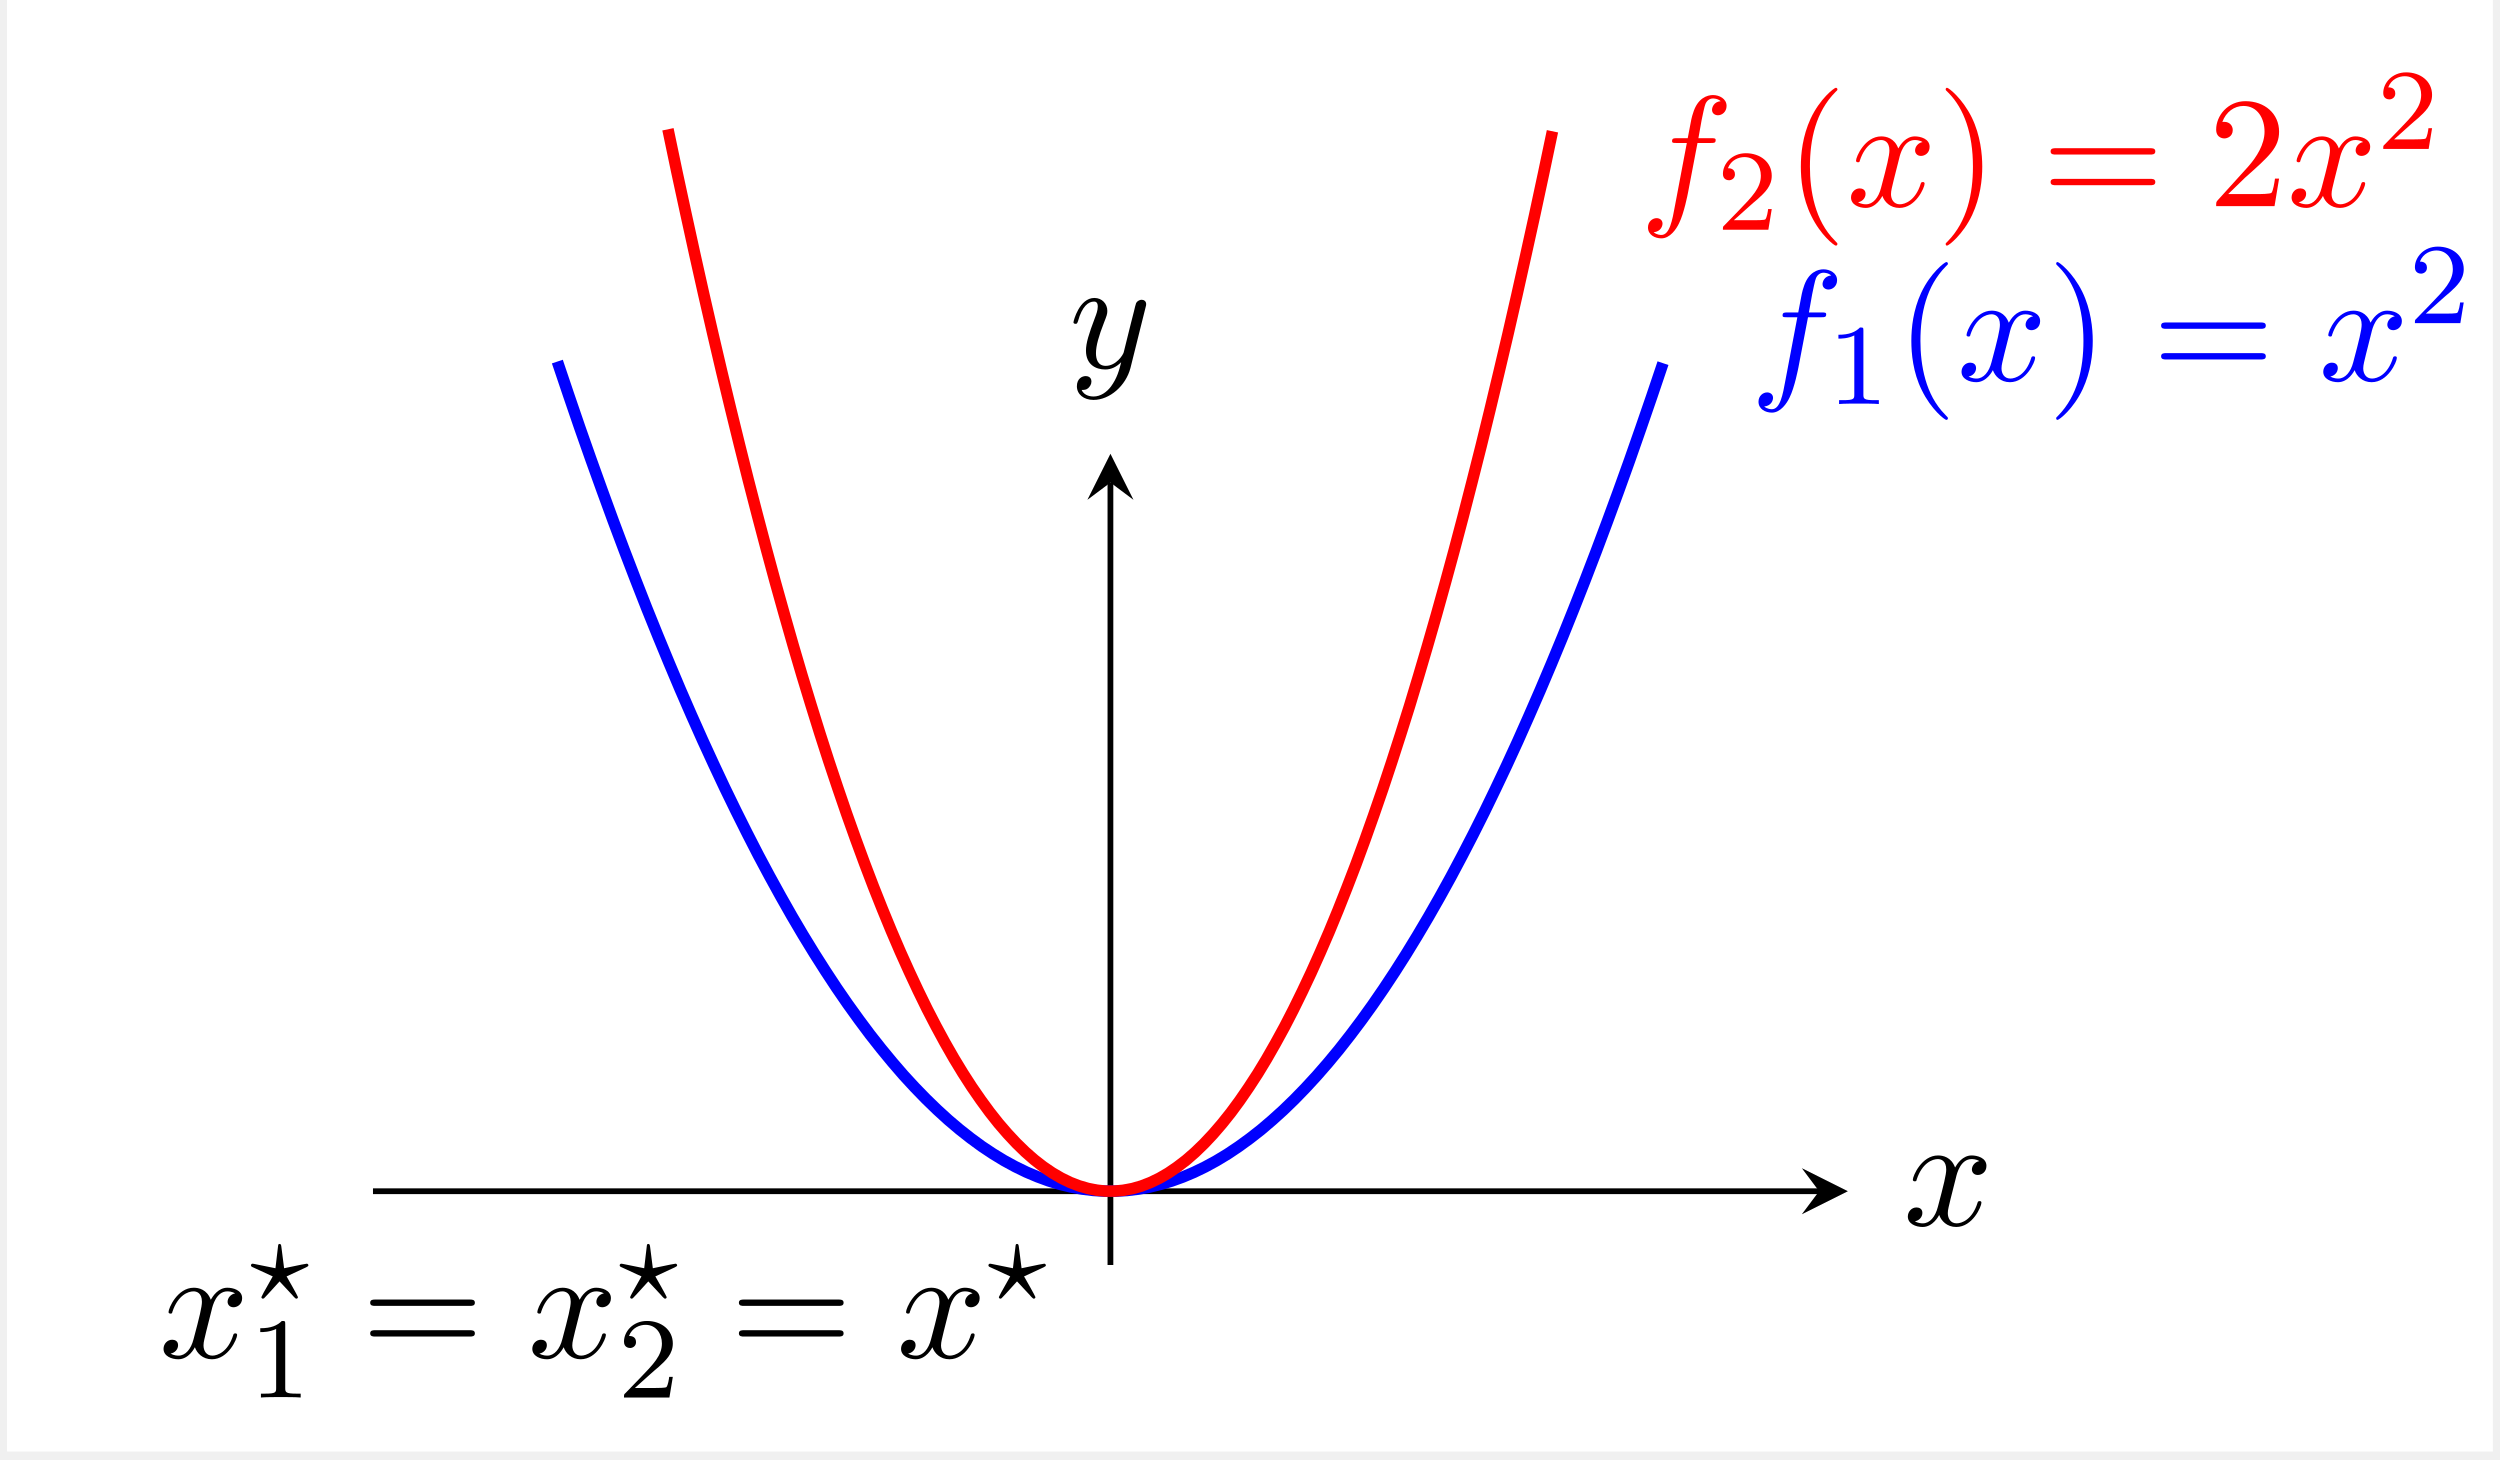
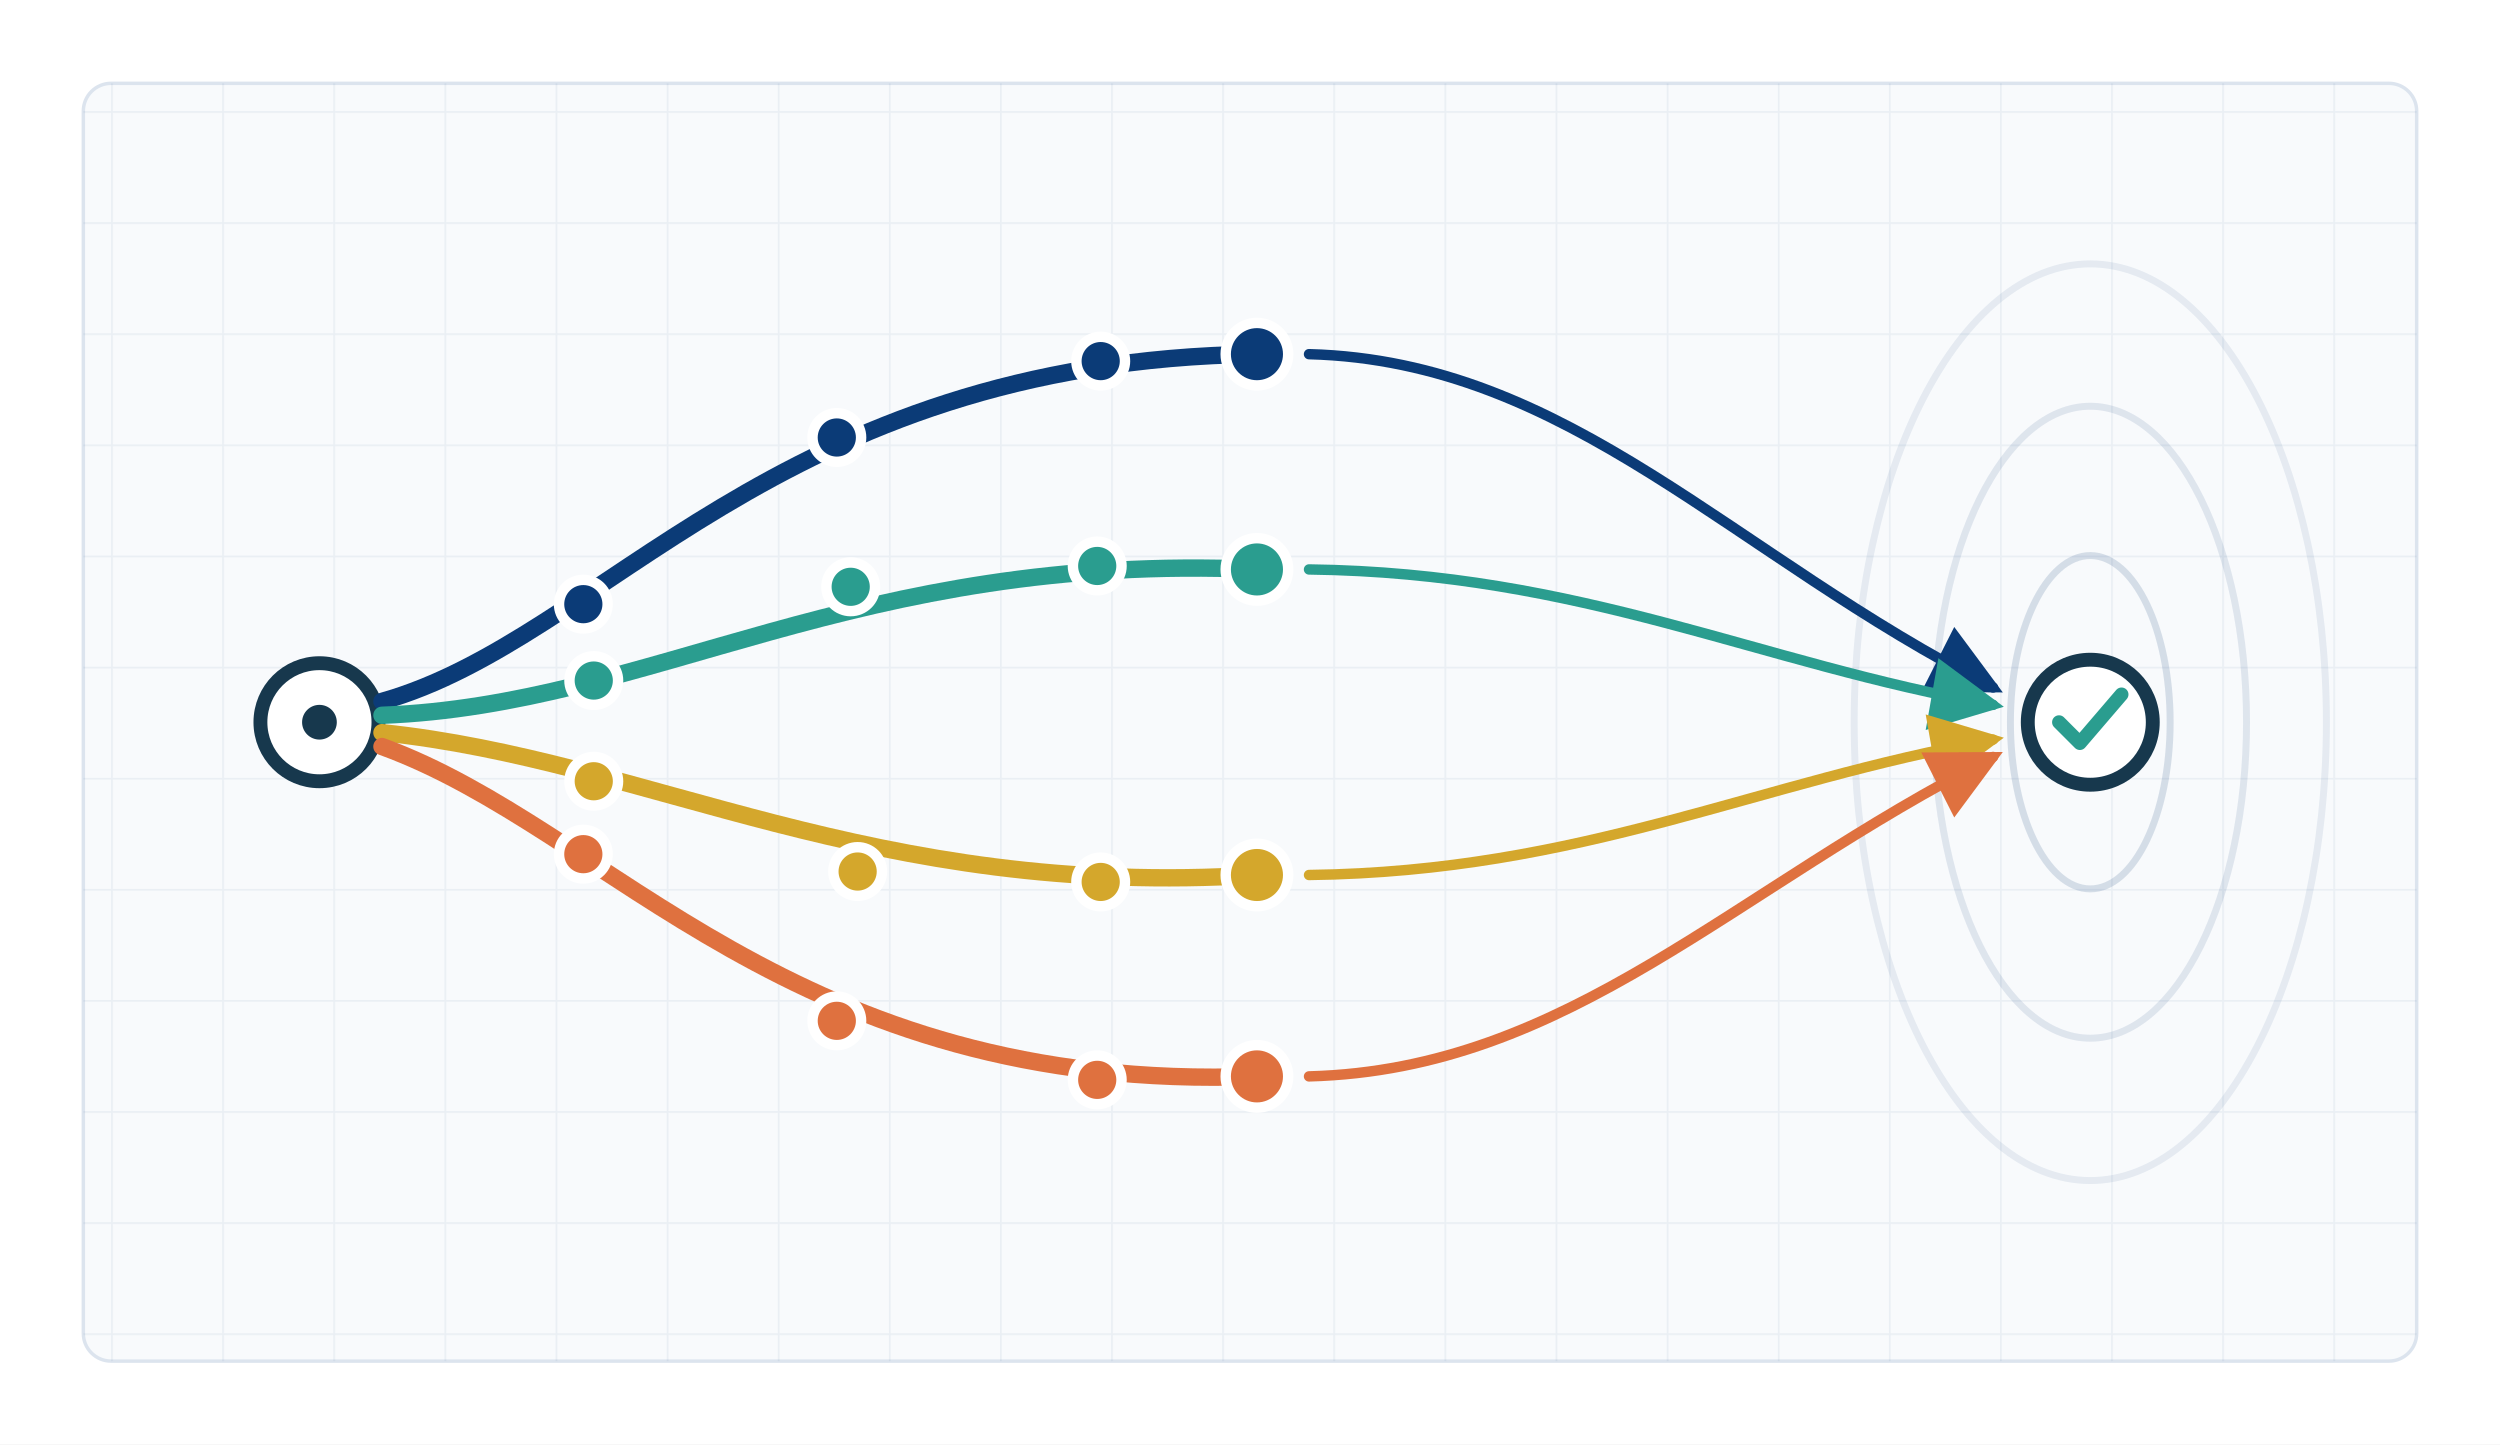
- <svg xmlns="http://www.w3.org/2000/svg" xmlns:xlink="http://www.w3.org/1999/xlink" width="171.993pt" height="100.428pt" viewBox="0 0 171.993 100.428">
+ <svg xmlns="http://www.w3.org/2000/svg" viewBox="0 0 720 416" role="img" aria-labelledby="title desc">
  <defs>
-     <g>
-       <g id="glyph-0-0">
-         <path d="M 5.375 -1.547 C 5.375 -1.656 5.281 -1.656 5.25 -1.656 C 5.156 -1.656 5.125 -1.609 5.109 -1.547 C 4.75 -0.375 4.016 -0.125 3.672 -0.125 C 3.25 -0.125 3.062 -0.469 3.062 -0.828 C 3.062 -1.078 3.141 -1.312 3.25 -1.797 L 3.625 -3.281 C 3.688 -3.562 3.938 -4.547 4.703 -4.547 C 4.75 -4.547 5.016 -4.547 5.234 -4.406 C 4.938 -4.359 4.719 -4.094 4.719 -3.828 C 4.719 -3.656 4.844 -3.453 5.125 -3.453 C 5.375 -3.453 5.719 -3.641 5.719 -4.078 C 5.719 -4.641 5.078 -4.797 4.703 -4.797 C 4.078 -4.797 3.703 -4.219 3.562 -3.969 C 3.297 -4.688 2.719 -4.797 2.391 -4.797 C 1.266 -4.797 0.656 -3.391 0.656 -3.125 C 0.656 -3.016 0.781 -3.016 0.781 -3.016 C 0.875 -3.016 0.906 -3.031 0.922 -3.141 C 1.297 -4.281 2 -4.547 2.375 -4.547 C 2.578 -4.547 2.953 -4.453 2.953 -3.828 C 2.953 -3.484 2.781 -2.766 2.375 -1.25 C 2.203 -0.578 1.828 -0.125 1.344 -0.125 C 1.281 -0.125 1.031 -0.125 0.797 -0.266 C 1.078 -0.312 1.312 -0.547 1.312 -0.844 C 1.312 -1.141 1.078 -1.219 0.906 -1.219 C 0.578 -1.219 0.312 -0.938 0.312 -0.594 C 0.312 -0.094 0.859 0.125 1.328 0.125 C 2.047 0.125 2.438 -0.641 2.469 -0.703 C 2.609 -0.297 3 0.125 3.641 0.125 C 4.766 0.125 5.375 -1.281 5.375 -1.547 Z M 5.375 -1.547 " />
-       </g>
-       <g id="glyph-0-1">
-         <path d="M 5.266 -4.125 C 5.312 -4.281 5.312 -4.312 5.312 -4.375 C 5.312 -4.578 5.156 -4.672 5 -4.672 C 4.891 -4.672 4.719 -4.609 4.625 -4.453 C 4.594 -4.391 4.516 -4.062 4.469 -3.859 L 4.25 -3 L 3.766 -1.047 C 3.719 -0.875 3.25 -0.125 2.531 -0.125 C 1.984 -0.125 1.859 -0.594 1.859 -1 C 1.859 -1.5 2.047 -2.172 2.422 -3.125 C 2.594 -3.562 2.641 -3.688 2.641 -3.906 C 2.641 -4.391 2.281 -4.797 1.75 -4.797 C 0.719 -4.797 0.312 -3.219 0.312 -3.125 C 0.312 -3.016 0.438 -3.016 0.438 -3.016 C 0.547 -3.016 0.562 -3.031 0.625 -3.203 C 0.906 -4.234 1.344 -4.547 1.719 -4.547 C 1.797 -4.547 1.984 -4.547 1.984 -4.203 C 1.984 -3.938 1.875 -3.656 1.797 -3.453 C 1.359 -2.297 1.172 -1.688 1.172 -1.172 C 1.172 -0.203 1.859 0.125 2.5 0.125 C 2.922 0.125 3.281 -0.062 3.594 -0.375 C 3.453 0.188 3.312 0.719 2.891 1.297 C 2.609 1.672 2.188 1.984 1.688 1.984 C 1.547 1.984 1.047 1.953 0.875 1.531 C 1.047 1.531 1.188 1.531 1.328 1.406 C 1.438 1.297 1.547 1.156 1.547 0.953 C 1.547 0.625 1.266 0.578 1.156 0.578 C 0.906 0.578 0.547 0.75 0.547 1.281 C 0.547 1.828 1.016 2.219 1.688 2.219 C 2.812 2.219 3.922 1.234 4.234 0.016 Z M 5.266 -4.125 " />
-       </g>
-       <g id="glyph-0-2">
-         <path d="M 5.984 -6.891 C 5.984 -7.391 5.484 -7.641 5.047 -7.641 C 4.672 -7.641 3.984 -7.453 3.672 -6.375 C 3.594 -6.141 3.562 -6.047 3.312 -4.672 L 2.562 -4.672 C 2.359 -4.672 2.234 -4.672 2.234 -4.469 C 2.234 -4.344 2.328 -4.344 2.531 -4.344 L 3.25 -4.344 L 2.438 -0.047 C 2.25 1 2.062 1.984 1.5 1.984 C 1.453 1.984 1.188 1.984 0.969 1.797 C 1.469 1.75 1.578 1.359 1.578 1.203 C 1.578 0.953 1.375 0.828 1.172 0.828 C 0.891 0.828 0.578 1.062 0.578 1.469 C 0.578 1.969 1.047 2.219 1.5 2.219 C 2.094 2.219 2.531 1.578 2.719 1.172 C 3.062 0.484 3.312 -0.828 3.328 -0.906 L 3.984 -4.344 L 4.906 -4.344 C 5.125 -4.344 5.234 -4.344 5.234 -4.547 C 5.234 -4.672 5.125 -4.672 4.938 -4.672 L 4.047 -4.672 C 4.156 -5.297 4.156 -5.281 4.266 -5.906 C 4.312 -6.141 4.469 -6.906 4.531 -7.031 C 4.625 -7.25 4.812 -7.406 5.047 -7.406 C 5.078 -7.406 5.375 -7.406 5.578 -7.219 C 5.094 -7.172 4.984 -6.781 4.984 -6.625 C 4.984 -6.375 5.188 -6.25 5.391 -6.25 C 5.672 -6.25 5.984 -6.484 5.984 -6.891 Z M 5.984 -6.891 " />
-       </g>
-       <g id="glyph-1-0">
-         <path d="M 3.547 0 L 3.547 -0.266 L 3.266 -0.266 C 2.516 -0.266 2.484 -0.359 2.484 -0.656 L 2.484 -5.047 C 2.484 -5.266 2.469 -5.266 2.25 -5.266 C 1.938 -4.953 1.516 -4.766 0.766 -4.766 L 0.766 -4.5 C 0.969 -4.5 1.406 -4.5 1.859 -4.719 L 1.859 -0.656 C 1.859 -0.359 1.844 -0.266 1.078 -0.266 L 0.812 -0.266 L 0.812 0 C 1.141 -0.031 1.812 -0.031 2.172 -0.031 C 2.531 -0.031 3.219 -0.031 3.547 0 Z M 3.547 0 " />
-       </g>
-       <g id="glyph-1-1">
-         <path d="M 3.781 -1.422 L 3.531 -1.422 C 3.516 -1.266 3.453 -0.859 3.344 -0.719 C 3.297 -0.656 2.703 -0.656 2.578 -0.656 L 1.172 -0.656 L 2.234 -1.609 C 2.359 -1.734 2.688 -2 2.812 -2.109 C 3.312 -2.562 3.781 -3 3.781 -3.719 C 3.781 -4.656 2.984 -5.266 2 -5.266 C 1.047 -5.266 0.422 -4.547 0.422 -3.844 C 0.422 -3.453 0.734 -3.406 0.844 -3.406 C 1 -3.406 1.25 -3.516 1.25 -3.812 C 1.25 -4.234 0.859 -4.234 0.766 -4.234 C 0.984 -4.812 1.516 -5 1.906 -5 C 2.641 -5 3.031 -4.375 3.031 -3.719 C 3.031 -2.891 2.453 -2.297 1.516 -1.328 L 0.516 -0.297 C 0.422 -0.219 0.422 -0.203 0.422 0 L 3.547 0 Z M 3.781 -1.422 " />
-       </g>
-       <g id="glyph-2-0">
-         <path d="M 3.594 2.609 C 3.594 2.562 3.594 2.547 3.406 2.359 C 2.047 1 1.703 -1.047 1.703 -2.719 C 1.703 -4.594 2.109 -6.484 3.453 -7.844 C 3.594 -7.969 3.594 -7.984 3.594 -8.031 C 3.594 -8.094 3.547 -8.141 3.484 -8.141 C 3.375 -8.141 2.391 -7.391 1.75 -6.016 C 1.203 -4.828 1.078 -3.625 1.078 -2.719 C 1.078 -1.859 1.188 -0.547 1.797 0.672 C 2.438 2 3.375 2.719 3.484 2.719 C 3.547 2.719 3.594 2.672 3.594 2.609 Z M 3.594 2.609 " />
-       </g>
-       <g id="glyph-2-1">
-         <path d="M 3.141 -2.719 C 3.141 -3.562 3.016 -4.875 2.422 -6.094 C 1.766 -7.422 0.828 -8.141 0.719 -8.141 C 0.656 -8.141 0.625 -8.094 0.625 -8.031 C 0.625 -7.984 0.625 -7.969 0.828 -7.781 C 1.891 -6.703 2.5 -4.984 2.5 -2.719 C 2.5 -0.859 2.109 1.047 0.766 2.422 C 0.625 2.547 0.625 2.562 0.625 2.609 C 0.625 2.672 0.656 2.719 0.719 2.719 C 0.828 2.719 1.812 1.969 2.453 0.594 C 3 -0.594 3.141 -1.797 3.141 -2.719 Z M 3.141 -2.719 " />
-       </g>
-       <g id="glyph-2-2">
-         <path d="M 7.812 -3.766 C 7.812 -3.984 7.609 -3.984 7.453 -3.984 L 0.969 -3.984 C 0.812 -3.984 0.609 -3.984 0.609 -3.766 C 0.609 -3.547 0.812 -3.547 0.969 -3.547 L 7.453 -3.547 C 7.609 -3.547 7.812 -3.547 7.812 -3.766 Z M 7.812 -1.656 C 7.812 -1.875 7.609 -1.875 7.453 -1.875 L 0.969 -1.875 C 0.812 -1.875 0.609 -1.875 0.609 -1.656 C 0.609 -1.438 0.812 -1.438 0.969 -1.438 L 7.453 -1.438 C 7.609 -1.438 7.812 -1.438 7.812 -1.656 Z M 7.812 -1.656 " />
-       </g>
-       <g id="glyph-2-3">
-         <path d="M 4.875 -1.891 L 4.594 -1.891 C 4.547 -1.562 4.469 -1.078 4.359 -0.922 C 4.281 -0.828 3.562 -0.828 3.328 -0.828 L 1.375 -0.828 L 2.531 -1.953 C 4.219 -3.453 4.875 -4.031 4.875 -5.125 C 4.875 -6.359 3.891 -7.219 2.562 -7.219 C 1.344 -7.219 0.547 -6.219 0.547 -5.266 C 0.547 -4.656 1.078 -4.656 1.109 -4.656 C 1.297 -4.656 1.688 -4.781 1.688 -5.234 C 1.688 -5.516 1.484 -5.797 1.109 -5.797 C 1.016 -5.797 1 -5.797 0.969 -5.781 C 1.219 -6.484 1.797 -6.891 2.422 -6.891 C 3.422 -6.891 3.875 -6 3.875 -5.125 C 3.875 -4.25 3.344 -3.391 2.75 -2.719 L 0.656 -0.406 C 0.547 -0.281 0.547 -0.266 0.547 0 L 4.562 0 Z M 4.875 -1.891 " />
-       </g>
-       <g id="glyph-3-0">
-         <path d="M 4.078 -2.406 C 4.078 -2.453 4.031 -2.516 3.969 -2.516 L 3.609 -2.453 L 2.406 -2.203 L 2.219 -3.672 C 2.203 -3.797 2.188 -3.875 2.094 -3.875 C 2 -3.875 2 -3.812 1.984 -3.672 L 1.812 -2.203 L 0.344 -2.5 L 0.234 -2.516 C 0.172 -2.516 0.125 -2.453 0.125 -2.406 C 0.125 -2.328 0.188 -2.297 0.266 -2.266 L 1.625 -1.641 L 1 -0.531 C 0.938 -0.422 0.844 -0.234 0.844 -0.219 C 0.844 -0.172 0.875 -0.109 0.953 -0.109 C 0.953 -0.109 0.984 -0.109 1.031 -0.141 C 1.094 -0.203 1.25 -0.375 1.312 -0.438 L 2.094 -1.297 L 2.969 -0.359 C 3 -0.312 3.094 -0.219 3.125 -0.188 C 3.203 -0.109 3.219 -0.109 3.25 -0.109 C 3.328 -0.109 3.359 -0.172 3.359 -0.219 C 3.359 -0.266 2.672 -1.484 2.578 -1.641 L 3.922 -2.266 C 4.031 -2.328 4.078 -2.344 4.078 -2.406 Z M 4.078 -2.406 " />
-       </g>
+     <pattern id="grid" width="32" height="32" patternUnits="userSpaceOnUse">
+       <path d="M32 0H0V32" fill="none" stroke="#0b3b77" stroke-opacity=".055" />
+     </pattern>
+     <marker id="arrow" viewBox="0 0 10 10" refX="8.5" refY="5" markerWidth="7" markerHeight="7" orient="auto-start-reverse">
+       <path d="M0 0 10 5 0 10Z" fill="context-stroke" />
+     </marker>
+   </defs>
+   <rect width="720" height="416" fill="#fff" />
+   <rect x="24" y="24" width="672" height="368" rx="8" fill="#f8fafc" stroke="#dce4ee" />
+   <rect x="24" y="24" width="672" height="368" rx="8" fill="url(#grid)" />
+   <ellipse cx="602" cy="208" rx="68" ry="132" fill="none" stroke="#0b3b77" stroke-opacity=".08" stroke-width="2" />
+   <ellipse cx="602" cy="208" rx="45" ry="91" fill="none" stroke="#0b3b77" stroke-opacity=".11" stroke-width="2" />
+   <ellipse cx="602" cy="208" rx="23" ry="48" fill="none" stroke="#0b3b77" stroke-opacity=".15" stroke-width="2" />
+   <circle cx="92" cy="208" r="17" fill="#fff" stroke="#17384d" stroke-width="4" />
+   <circle cx="92" cy="208" r="5" fill="#17384d" />
+   <g fill="none" stroke-linecap="round" stroke-linejoin="round" stroke-width="5">
+     <path d="M110 202C174 184 223 104 362 102" stroke="#0b3b77" />
+     <path d="M110 206C188 203 246 159 362 164" stroke="#2a9d8f" />
+     <path d="M110 211C187 219 251 259 362 252" stroke="#d4a72c" />
+     <path d="M110 215C176 239 228 315 362 310" stroke="#df713f" />
+   </g>
+   <g stroke="#fff" stroke-width="3">
+     <g fill="#0b3b77">
+       <circle cx="168" cy="174" r="7" />
+       <circle cx="241" cy="126" r="7" />
+       <circle cx="317" cy="104" r="7" />
+       <circle cx="362" cy="102" r="9" />
    </g>
-     <clipPath id="clip-0">
-       <path clip-rule="nonzero" d="M 0.484 0 L 171.504 0 L 171.504 99.859 L 0.484 99.859 Z M 0.484 0 " />
-     </clipPath>
-   </defs>
-   <g clip-path="url(#clip-0)">
-     <rect x="-17.199" y="-10.043" width="206.392" height="120.514" fill="rgb(100%, 100%, 100%)" fill-opacity="1" />
+     <g fill="#2a9d8f">
+       <circle cx="171" cy="196" r="7" />
+       <circle cx="245" cy="169" r="7" />
+       <circle cx="316" cy="163" r="7" />
+       <circle cx="362" cy="164" r="9" />
+     </g>
+     <g fill="#d4a72c">
+       <circle cx="171" cy="225" r="7" />
+       <circle cx="247" cy="251" r="7" />
+       <circle cx="317" cy="254" r="7" />
+       <circle cx="362" cy="252" r="9" />
+     </g>
+     <g fill="#df713f">
+       <circle cx="168" cy="246" r="7" />
+       <circle cx="241" cy="294" r="7" />
+       <circle cx="316" cy="311" r="7" />
+       <circle cx="362" cy="310" r="9" />
+     </g>
  </g>
-   <path fill="none" stroke-width="0.399" stroke-linecap="butt" stroke-linejoin="miter" stroke="rgb(0%, 0%, 0%)" stroke-opacity="1" stroke-miterlimit="10" d="M -51.023 -0.001 L 49.032 -0.001 " transform="matrix(0.994337, 0, 0, -0.994337, 76.39419, 81.95223)" />
-   <path fill-rule="nonzero" fill="rgb(0%, 0%, 0%)" fill-opacity="1" d="M 127.129 81.953 L 123.961 80.367 L 125.148 81.953 L 123.961 83.539 " />
-   <g fill="rgb(0%, 0%, 0%)" fill-opacity="1">
-     <use xlink:href="#glyph-0-0" x="130.942" y="84.288" />
+   <g fill="none" stroke-linecap="round" stroke-width="3" marker-end="url(#arrow)">
+     <path d="M377 102C452 104 499 160 574 198" stroke="#0b3b77" />
+     <path d="M377 164C456 165 506 191 574 203" stroke="#2a9d8f" />
+     <path d="M377 252C456 251 506 225 574 213" stroke="#d4a72c" />
+     <path d="M377 310C452 308 499 256 574 218" stroke="#df713f" />
  </g>
-   <path fill="none" stroke-width="0.399" stroke-linecap="butt" stroke-linejoin="miter" stroke="rgb(0%, 0%, 0%)" stroke-opacity="1" stroke-miterlimit="10" d="M 0 -5.104 L 0 49.031 " transform="matrix(0.994337, 0, 0, -0.994337, 76.39419, 81.95223)" />
-   <path fill-rule="nonzero" fill="rgb(0%, 0%, 0%)" fill-opacity="1" d="M 76.395 31.219 L 74.809 34.387 L 76.395 33.199 L 77.98 34.387 " />
-   <g fill="rgb(0%, 0%, 0%)" fill-opacity="1">
-     <use xlink:href="#glyph-0-1" x="73.54" y="25.295" />
-   </g>
-   <path fill="none" stroke-width="0.797" stroke-linecap="butt" stroke-linejoin="miter" stroke="rgb(0%, 0%, 100%)" stroke-opacity="1" stroke-miterlimit="10" d="M -38.267 57.402 L -37.493 55.108 L -36.723 52.857 L -35.949 50.657 L -35.175 48.504 L -34.405 46.395 L -33.632 44.336 L -32.858 42.321 L -32.088 40.353 L -31.314 38.436 L -30.54 36.562 L -29.77 34.735 L -28.996 32.955 L -28.222 31.219 L -27.448 29.534 L -26.678 27.895 L -25.904 26.304 L -25.13 24.756 L -24.36 23.256 L -23.586 21.806 L -22.812 20.4 L -22.042 19.041 L -21.269 17.728 L -20.495 16.463 L -19.721 15.246 L -18.951 14.075 L -18.177 12.951 L -17.403 11.875 L -16.633 10.842 L -15.859 9.86 L -15.085 8.921 L -14.315 8.029 L -13.541 7.188 L -12.767 6.391 L -11.993 5.64 L -11.223 4.937 L -10.449 4.281 L -9.676 3.672 L -8.906 3.107 L -8.132 2.592 L -7.358 2.12 L -6.588 1.7 L -5.814 1.323 L -5.04 0.997 L -4.27 0.714 L -3.496 0.478 L -2.722 0.29 L -1.948 0.148 L -1.178 0.054 L -0.404 0.007 L 0.37 0.007 L 1.14 0.05 L 1.914 0.144 L 2.687 0.282 L 3.457 0.471 L 4.231 0.702 L 5.005 0.981 L 5.779 1.307 L 6.549 1.68 L 7.323 2.101 L 8.097 2.568 L 8.867 3.083 L 9.641 3.645 L 10.415 4.25 L 11.185 4.906 L 11.959 5.605 L 12.733 6.355 L 13.503 7.149 L 14.277 7.99 L 15.05 8.878 L 15.824 9.812 L 16.594 10.795 L 17.368 11.824 L 18.142 12.9 L 18.912 14.02 L 19.686 15.191 L 20.46 16.408 L 21.23 17.669 L 22.004 18.978 L 22.778 20.337 L 23.552 21.739 L 24.322 23.189 L 25.096 24.686 L 25.87 26.23 L 26.639 27.821 L 27.413 29.455 L 28.187 31.14 L 28.957 32.873 L 29.731 34.648 L 30.505 36.475 L 31.279 38.345 L 32.049 40.262 L 32.823 42.227 L 33.597 44.242 L 34.367 46.296 L 35.141 48.402 L 35.915 50.555 L 36.685 52.755 L 37.459 55.002 L 38.232 57.292 " transform="matrix(0.994337, 0, 0, -0.994337, 76.39419, 81.95223)" />
-   <g fill="rgb(0%, 0%, 100%)" fill-opacity="1">
-     <use xlink:href="#glyph-0-2" x="120.402" y="26.169" />
-   </g>
-   <g fill="rgb(0%, 0%, 100%)" fill-opacity="1">
-     <use xlink:href="#glyph-1-0" x="125.712" y="27.796" />
-   </g>
-   <g fill="rgb(0%, 0%, 100%)" fill-opacity="1">
-     <use xlink:href="#glyph-2-0" x="130.417" y="26.169" />
-   </g>
-   <g fill="rgb(0%, 0%, 100%)" fill-opacity="1">
-     <use xlink:href="#glyph-0-0" x="134.636" y="26.169" />
-   </g>
-   <g fill="rgb(0%, 0%, 100%)" fill-opacity="1">
-     <use xlink:href="#glyph-2-1" x="140.835" y="26.169" />
-   </g>
-   <g fill="rgb(0%, 0%, 100%)" fill-opacity="1">
-     <use xlink:href="#glyph-2-2" x="148.069" y="26.169" />
-   </g>
-   <g fill="rgb(0%, 0%, 100%)" fill-opacity="1">
-     <use xlink:href="#glyph-0-0" x="159.522" y="26.169" />
-   </g>
-   <g fill="rgb(0%, 0%, 100%)" fill-opacity="1">
-     <use xlink:href="#glyph-1-1" x="165.717" y="22.232" />
-   </g>
-   <path fill="none" stroke-width="0.797" stroke-linecap="butt" stroke-linejoin="miter" stroke="rgb(100%, 0%, 0%)" stroke-opacity="1" stroke-miterlimit="10" d="M -30.614 73.474 L -29.998 70.535 L -29.377 67.66 L -28.76 64.843 L -28.143 62.085 L -27.523 59.386 L -26.906 56.75 L -26.285 54.169 L -25.668 51.655 L -25.052 49.196 L -24.431 46.795 L -23.814 44.458 L -23.197 42.179 L -22.577 39.964 L -21.96 37.803 L -21.343 35.705 L -20.722 33.666 L -20.106 31.686 L -19.489 29.769 L -18.868 27.911 L -18.251 26.112 L -17.631 24.372 L -17.014 22.694 L -16.397 21.075 L -15.777 19.516 L -15.16 18.015 L -14.543 16.577 L -13.922 15.198 L -13.305 13.878 L -12.689 12.617 L -12.068 11.419 L -11.451 10.28 L -10.834 9.2 L -10.214 8.178 L -9.597 7.22 L -8.976 6.32 L -8.36 5.479 L -7.743 4.698 L -7.122 3.979 L -6.505 3.319 L -5.888 2.718 L -5.268 2.175 L -4.651 1.696 L -4.034 1.276 L -3.414 0.914 L -2.797 0.612 L -2.176 0.372 L -1.559 0.192 L -0.942 0.07 L -0.322 0.007 L 0.295 0.007 L 0.912 0.066 L 1.532 0.184 L 2.149 0.361 L 2.766 0.6 L 3.387 0.899 L 4.003 1.256 L 4.62 1.677 L 5.241 2.152 L 5.858 2.69 L 6.475 3.287 L 7.095 3.947 L 7.712 4.662 L 8.333 5.44 L 8.949 6.277 L 9.566 7.176 L 10.187 8.131 L 10.804 9.149 L 11.42 10.229 L 12.041 11.364 L 12.658 12.562 L 13.275 13.82 L 13.895 15.136 L 14.512 16.511 L 15.133 17.948 L 15.75 19.445 L 16.366 21.001 L 16.987 22.615 L 17.604 24.293 L 18.221 26.029 L 18.841 27.825 L 19.458 29.683 L 20.075 31.596 L 20.696 33.572 L 21.312 35.611 L 21.929 37.705 L 22.55 39.862 L 23.167 42.077 L 23.787 44.352 L 24.404 46.685 L 25.021 49.082 L 25.642 51.537 L 26.258 54.051 L 26.875 56.628 L 27.496 59.261 L 28.113 61.955 L 28.729 64.713 L 29.35 67.526 L 29.967 70.402 L 30.584 73.336 " transform="matrix(0.994337, 0, 0, -0.994337, 76.39419, 81.95223)" />
-   <g fill="rgb(100%, 0%, 0%)" fill-opacity="1">
-     <use xlink:href="#glyph-0-2" x="112.799" y="14.18" />
-   </g>
-   <g fill="rgb(100%, 0%, 0%)" fill-opacity="1">
-     <use xlink:href="#glyph-1-1" x="118.11" y="15.807" />
-   </g>
-   <g fill="rgb(100%, 0%, 0%)" fill-opacity="1">
-     <use xlink:href="#glyph-2-0" x="122.815" y="14.18" />
-   </g>
-   <g fill="rgb(100%, 0%, 0%)" fill-opacity="1">
-     <use xlink:href="#glyph-0-0" x="127.033" y="14.18" />
-   </g>
-   <g fill="rgb(100%, 0%, 0%)" fill-opacity="1">
-     <use xlink:href="#glyph-2-1" x="133.233" y="14.18" />
-   </g>
-   <g fill="rgb(100%, 0%, 0%)" fill-opacity="1">
-     <use xlink:href="#glyph-2-2" x="140.467" y="14.18" />
-   </g>
-   <g fill="rgb(100%, 0%, 0%)" fill-opacity="1">
-     <use xlink:href="#glyph-2-3" x="151.919" y="14.18" />
-   </g>
-   <g fill="rgb(100%, 0%, 0%)" fill-opacity="1">
-     <use xlink:href="#glyph-0-0" x="157.343" y="14.18" />
-   </g>
-   <g fill="rgb(100%, 0%, 0%)" fill-opacity="1">
-     <use xlink:href="#glyph-1-1" x="163.538" y="10.244" />
-   </g>
-   <g fill="rgb(0%, 0%, 0%)" fill-opacity="1">
-     <use xlink:href="#glyph-0-0" x="10.939" y="93.389" />
-   </g>
-   <g fill="rgb(0%, 0%, 0%)" fill-opacity="1">
-     <use xlink:href="#glyph-3-0" x="17.139" y="89.454" />
-   </g>
-   <g fill="rgb(0%, 0%, 0%)" fill-opacity="1">
-     <use xlink:href="#glyph-1-0" x="17.139" y="96.145" />
-   </g>
-   <g fill="rgb(0%, 0%, 0%)" fill-opacity="1">
-     <use xlink:href="#glyph-2-2" x="24.858" y="93.389" />
-   </g>
-   <g fill="rgb(0%, 0%, 0%)" fill-opacity="1">
-     <use xlink:href="#glyph-0-0" x="36.31" y="93.389" />
-   </g>
-   <g fill="rgb(0%, 0%, 0%)" fill-opacity="1">
-     <use xlink:href="#glyph-3-0" x="42.507" y="89.454" />
-   </g>
-   <g fill="rgb(0%, 0%, 0%)" fill-opacity="1">
-     <use xlink:href="#glyph-1-1" x="42.507" y="96.145" />
-   </g>
-   <g fill="rgb(0%, 0%, 0%)" fill-opacity="1">
-     <use xlink:href="#glyph-2-2" x="50.225" y="93.389" />
-   </g>
-   <g fill="rgb(0%, 0%, 0%)" fill-opacity="1">
-     <use xlink:href="#glyph-0-0" x="61.678" y="93.389" />
-   </g>
-   <g fill="rgb(0%, 0%, 0%)" fill-opacity="1">
-     <use xlink:href="#glyph-3-0" x="67.875" y="89.454" />
-   </g>
+   <circle cx="602" cy="208" r="18" fill="#fff" stroke="#17384d" stroke-width="4" />
+   <path d="m593 208 6 6 12-14" fill="none" stroke="#2a9d8f" stroke-linecap="round" stroke-linejoin="round" stroke-width="4" />
</svg>
